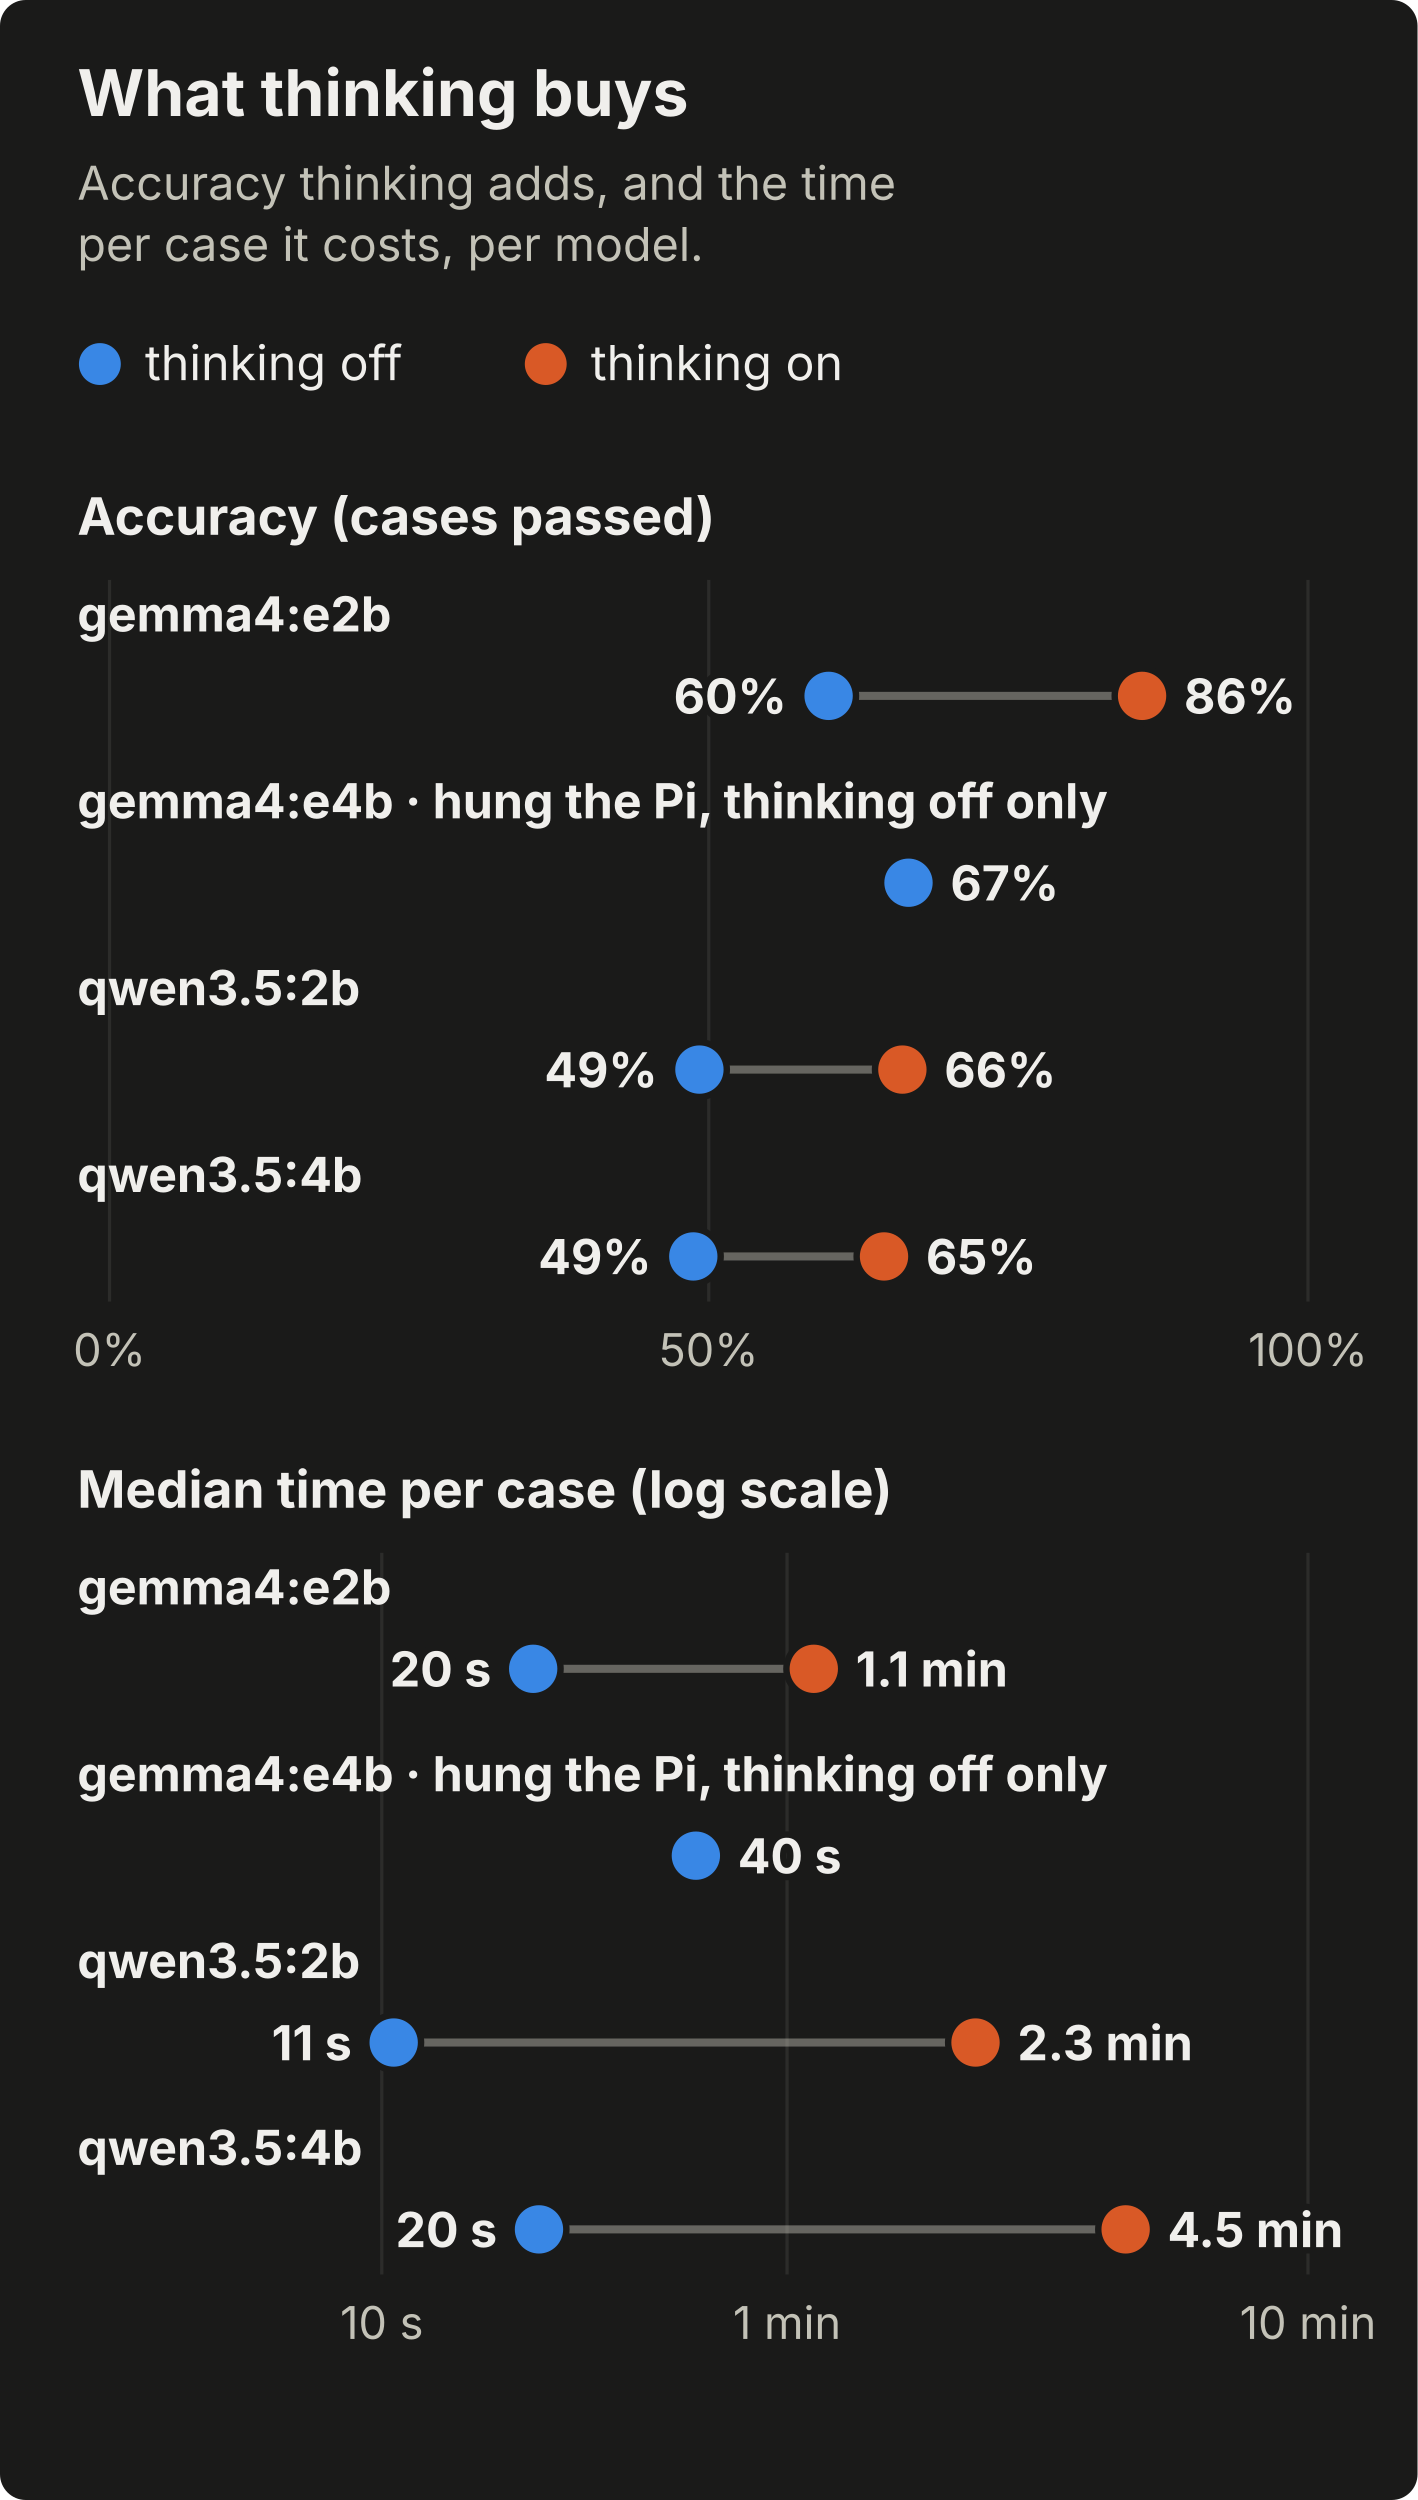
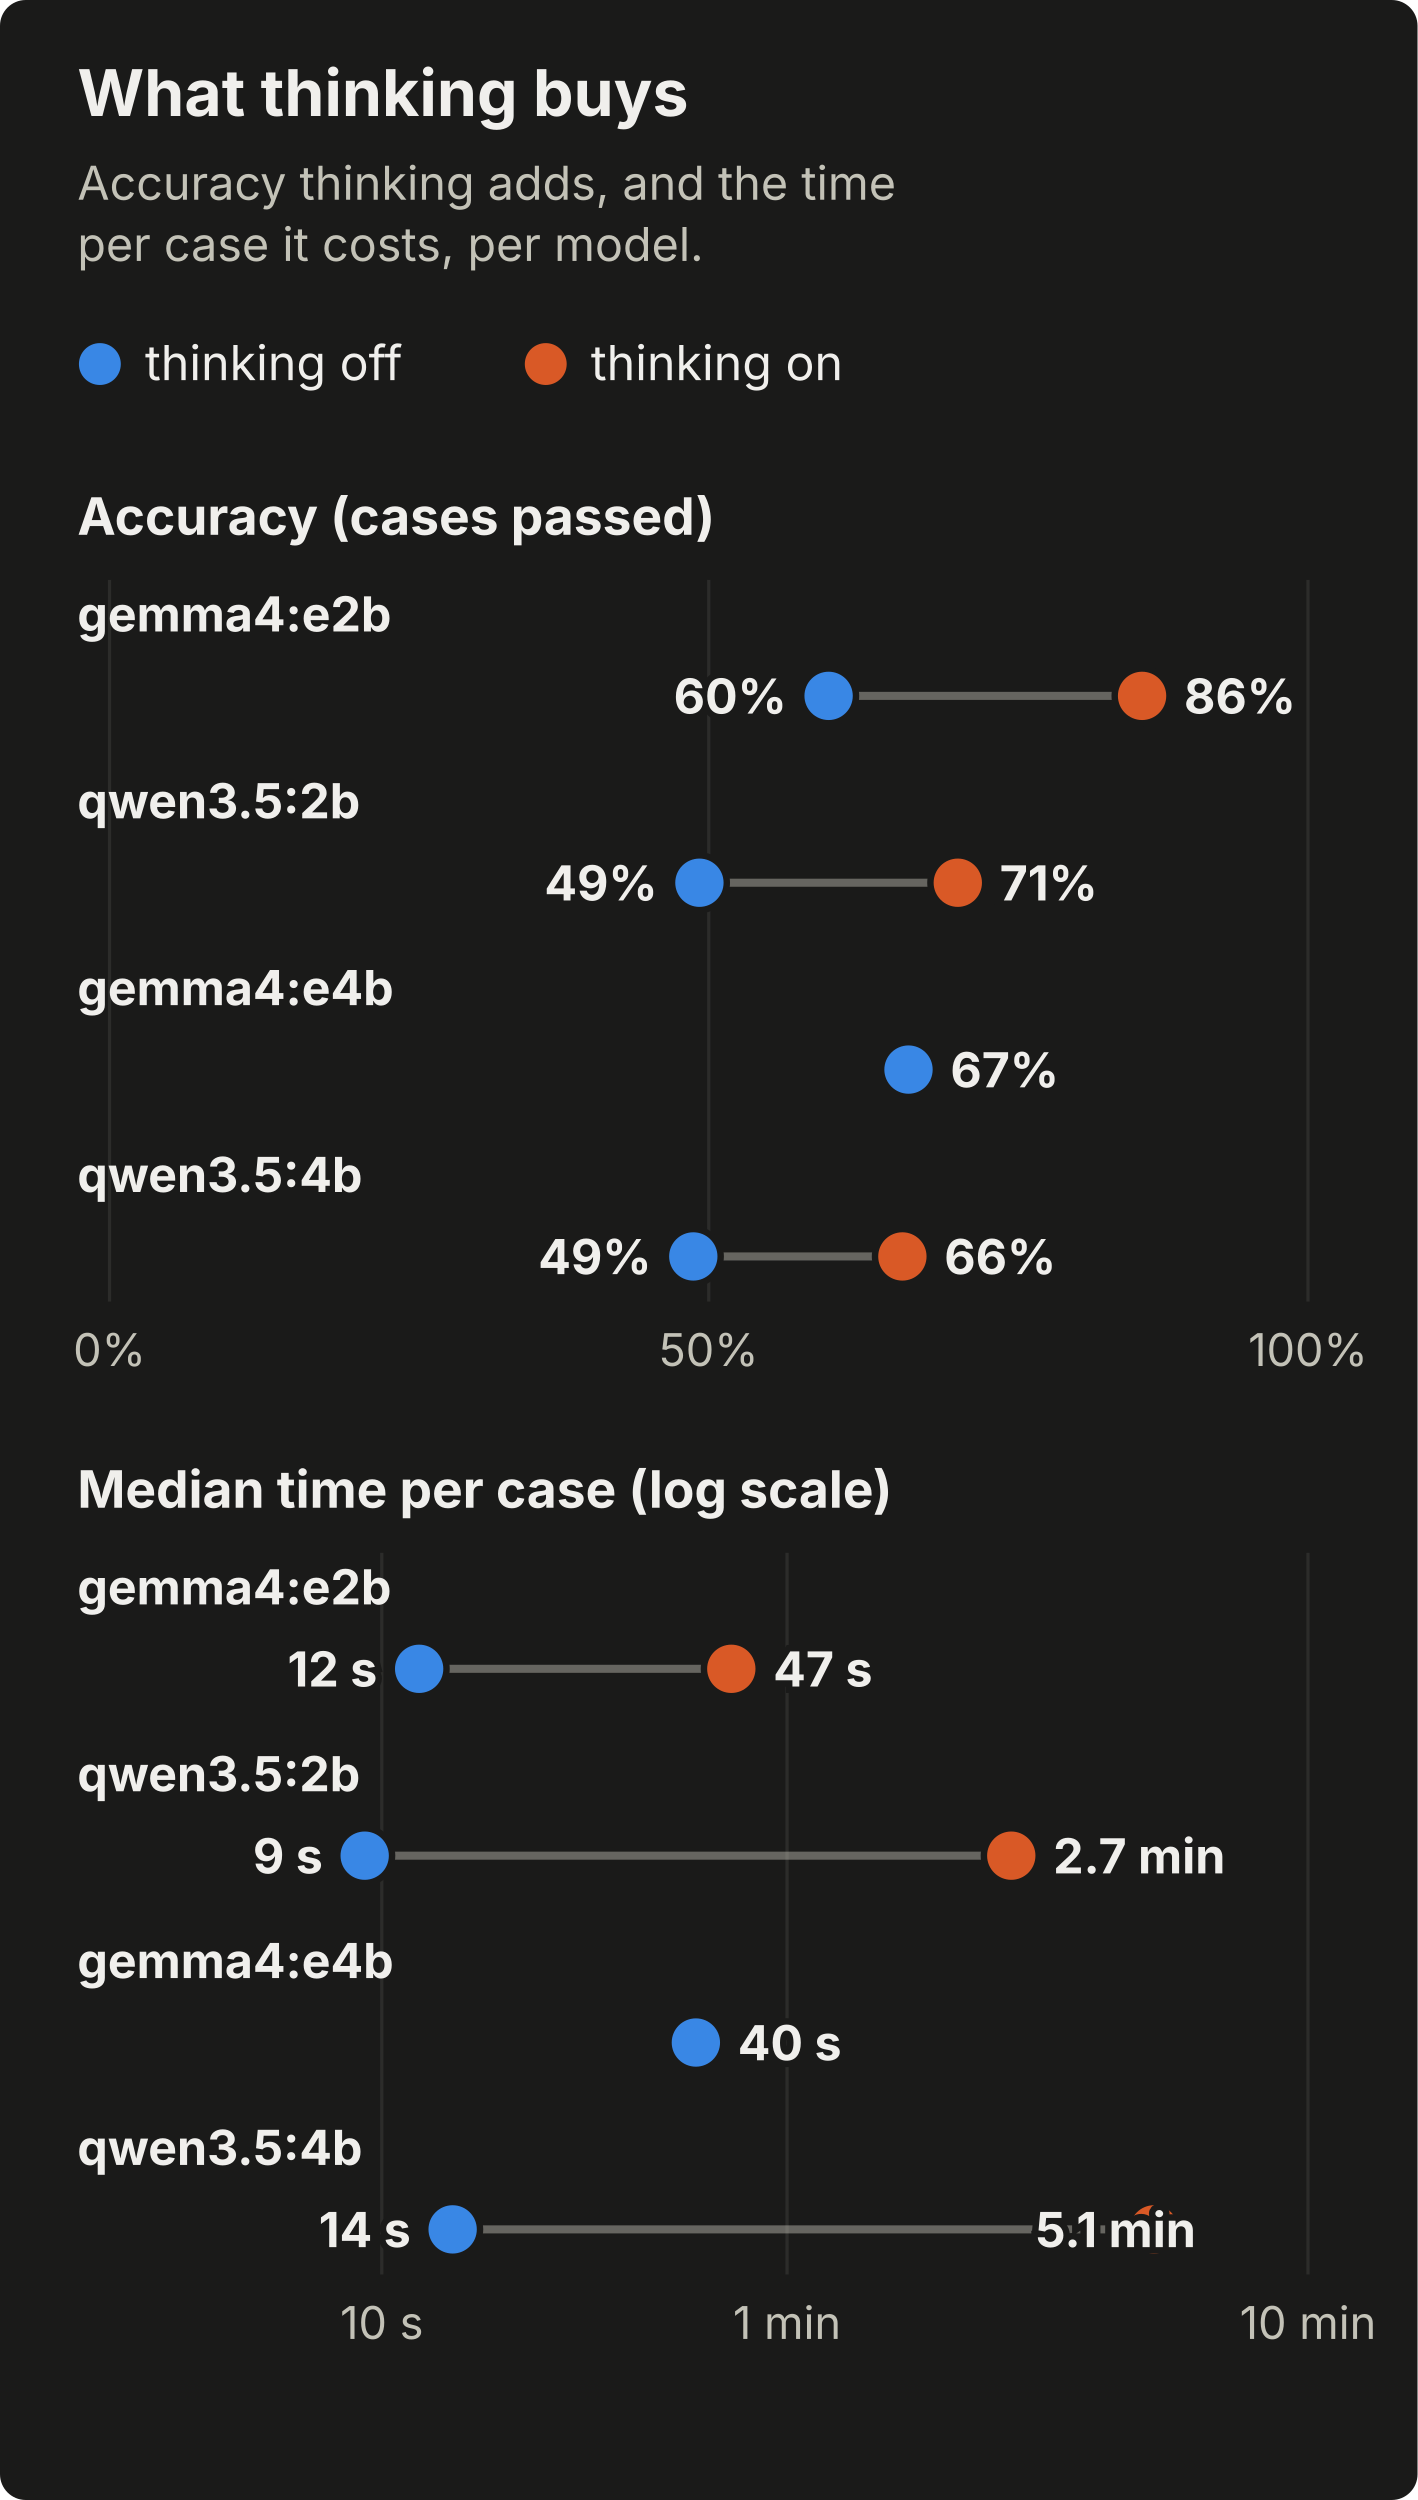
<svg xmlns="http://www.w3.org/2000/svg" width="440" height="776" viewBox="0 0 440 776" role="img" aria-label="What thinking buys">
  <rect width="440" height="776" rx="8" fill="#1a1a19" />
  <text x="24.0" y="36.0" font-size="20" font-weight="700" text-anchor="start" fill="#f0efec" font-family="system-ui, -apple-system, Segoe UI, sans-serif">What thinking buys</text>
  <text x="24.0" y="62.0" font-size="14.5" font-weight="normal" text-anchor="start" fill="#c3c2b7" font-family="system-ui, -apple-system, Segoe UI, sans-serif">Accuracy thinking adds, and the time</text>
  <text x="24.0" y="81.0" font-size="14.5" font-weight="normal" text-anchor="start" fill="#c3c2b7" font-family="system-ui, -apple-system, Segoe UI, sans-serif">per case it costs, per model.</text>
  <circle cx="31.0" cy="113.0" r="7.5" fill="#3987e5" stroke="#1a1a19" stroke-width="2" />
  <text x="45.0" y="118.0" font-size="15" font-weight="normal" text-anchor="start" fill="#f0efec" font-family="system-ui, -apple-system, Segoe UI, sans-serif">thinking off</text>
  <circle cx="169.4" cy="113.0" r="7.5" fill="#d95926" stroke="#1a1a19" stroke-width="2" />
  <text x="183.4" y="118.0" font-size="15" font-weight="normal" text-anchor="start" fill="#f0efec" font-family="system-ui, -apple-system, Segoe UI, sans-serif">thinking on</text>
  <text x="24.0" y="166.0" font-size="16" font-weight="700" text-anchor="start" fill="#f0efec" font-family="system-ui, -apple-system, Segoe UI, sans-serif">Accuracy (cases passed)</text>
  <line x1="34.0" y1="180.0" x2="34.0" y2="404.0" stroke="#2c2c2a" stroke-width="1" />
  <text x="34.0" y="424.0" font-size="14" font-weight="normal" text-anchor="middle" fill="#c3c2b7" font-family="system-ui, -apple-system, Segoe UI, sans-serif">0%</text>
  <line x1="220.0" y1="180.0" x2="220.0" y2="404.0" stroke="#2c2c2a" stroke-width="1" />
  <text x="220.0" y="424.0" font-size="14" font-weight="normal" text-anchor="middle" fill="#c3c2b7" font-family="system-ui, -apple-system, Segoe UI, sans-serif">50%</text>
  <line x1="406.0" y1="180.0" x2="406.0" y2="404.0" stroke="#2c2c2a" stroke-width="1" />
  <text x="406.0" y="424.0" font-size="14" font-weight="normal" text-anchor="middle" fill="#c3c2b7" font-family="system-ui, -apple-system, Segoe UI, sans-serif">100%</text>
  <text x="24.0" y="196.0" font-size="15" font-weight="700" text-anchor="start" fill="#f0efec" font-family="system-ui, -apple-system, Segoe UI, sans-serif">gemma4:e2b</text>
  <line x1="257.2" y1="216.0" x2="354.5" y2="216.0" stroke="#c3c2b7" stroke-width="2.5" stroke-opacity="0.45" />
  <circle cx="257.2" cy="216.0" r="8.5" fill="#3987e5" stroke="#1a1a19" stroke-width="2" />
  <circle cx="354.5" cy="216.0" r="8.5" fill="#d95926" stroke="#1a1a19" stroke-width="2" />
  <text x="244.2" y="221.5" font-size="15" font-weight="700" text-anchor="end" fill="#f0efec" stroke="#1a1a19" stroke-width="4" paint-order="stroke" font-family="system-ui, -apple-system, Segoe UI, sans-serif">60%</text>
  <text x="367.5" y="221.5" font-size="15" font-weight="700" text-anchor="start" fill="#f0efec" stroke="#1a1a19" stroke-width="4" paint-order="stroke" font-family="system-ui, -apple-system, Segoe UI, sans-serif">86%</text>
-   <text x="24.0" y="254.0" font-size="15" font-weight="700" text-anchor="start" fill="#f0efec" font-family="system-ui, -apple-system, Segoe UI, sans-serif">gemma4:e4b  · hung the Pi, thinking off only</text>
-   <circle cx="282.0" cy="274.0" r="8.5" fill="#3987e5" stroke="#1a1a19" stroke-width="2" />
-   <text x="295.0" y="279.5" font-size="15" font-weight="700" text-anchor="start" fill="#f0efec" stroke="#1a1a19" stroke-width="4" paint-order="stroke" font-family="system-ui, -apple-system, Segoe UI, sans-serif">67%</text>
-   <text x="24.0" y="312.0" font-size="15" font-weight="700" text-anchor="start" fill="#f0efec" font-family="system-ui, -apple-system, Segoe UI, sans-serif">qwen3.5:2b</text>
-   <line x1="217.1" y1="332.0" x2="280.1" y2="332.0" stroke="#c3c2b7" stroke-width="2.5" stroke-opacity="0.45" />
-   <circle cx="217.1" cy="332.0" r="8.5" fill="#3987e5" stroke="#1a1a19" stroke-width="2" />
-   <circle cx="280.1" cy="332.0" r="8.5" fill="#d95926" stroke="#1a1a19" stroke-width="2" />
-   <text x="204.1" y="337.5" font-size="15" font-weight="700" text-anchor="end" fill="#f0efec" stroke="#1a1a19" stroke-width="4" paint-order="stroke" font-family="system-ui, -apple-system, Segoe UI, sans-serif">49%</text>
-   <text x="293.1" y="337.5" font-size="15" font-weight="700" text-anchor="start" fill="#f0efec" stroke="#1a1a19" stroke-width="4" paint-order="stroke" font-family="system-ui, -apple-system, Segoe UI, sans-serif">66%</text>
+   <text x="24.0" y="254.0" font-size="15" font-weight="700" text-anchor="start" fill="#f0efec" font-family="system-ui, -apple-system, Segoe UI, sans-serif">qwen3.5:2b</text>
+   <line x1="217.1" y1="274.0" x2="297.3" y2="274.0" stroke="#c3c2b7" stroke-width="2.5" stroke-opacity="0.45" />
+   <circle cx="217.1" cy="274.0" r="8.5" fill="#3987e5" stroke="#1a1a19" stroke-width="2" />
+   <circle cx="297.3" cy="274.0" r="8.5" fill="#d95926" stroke="#1a1a19" stroke-width="2" />
+   <text x="204.1" y="279.5" font-size="15" font-weight="700" text-anchor="end" fill="#f0efec" stroke="#1a1a19" stroke-width="4" paint-order="stroke" font-family="system-ui, -apple-system, Segoe UI, sans-serif">49%</text>
+   <text x="310.3" y="279.5" font-size="15" font-weight="700" text-anchor="start" fill="#f0efec" stroke="#1a1a19" stroke-width="4" paint-order="stroke" font-family="system-ui, -apple-system, Segoe UI, sans-serif">71%</text>
+   <text x="24.0" y="312.0" font-size="15" font-weight="700" text-anchor="start" fill="#f0efec" font-family="system-ui, -apple-system, Segoe UI, sans-serif">gemma4:e4b</text>
+   <circle cx="282.0" cy="332.0" r="8.5" fill="#3987e5" stroke="#1a1a19" stroke-width="2" />
+   <text x="295.0" y="337.5" font-size="15" font-weight="700" text-anchor="start" fill="#f0efec" stroke="#1a1a19" stroke-width="4" paint-order="stroke" font-family="system-ui, -apple-system, Segoe UI, sans-serif">67%</text>
  <text x="24.0" y="370.0" font-size="15" font-weight="700" text-anchor="start" fill="#f0efec" font-family="system-ui, -apple-system, Segoe UI, sans-serif">qwen3.5:4b</text>
-   <line x1="215.2" y1="390.0" x2="274.4" y2="390.0" stroke="#c3c2b7" stroke-width="2.5" stroke-opacity="0.45" />
+   <line x1="215.2" y1="390.0" x2="280.1" y2="390.0" stroke="#c3c2b7" stroke-width="2.5" stroke-opacity="0.45" />
  <circle cx="215.2" cy="390.0" r="8.5" fill="#3987e5" stroke="#1a1a19" stroke-width="2" />
-   <circle cx="274.4" cy="390.0" r="8.5" fill="#d95926" stroke="#1a1a19" stroke-width="2" />
+   <circle cx="280.1" cy="390.0" r="8.5" fill="#d95926" stroke="#1a1a19" stroke-width="2" />
  <text x="202.2" y="395.5" font-size="15" font-weight="700" text-anchor="end" fill="#f0efec" stroke="#1a1a19" stroke-width="4" paint-order="stroke" font-family="system-ui, -apple-system, Segoe UI, sans-serif">49%</text>
-   <text x="287.4" y="395.5" font-size="15" font-weight="700" text-anchor="start" fill="#f0efec" stroke="#1a1a19" stroke-width="4" paint-order="stroke" font-family="system-ui, -apple-system, Segoe UI, sans-serif">65%</text>
+   <text x="293.1" y="395.5" font-size="15" font-weight="700" text-anchor="start" fill="#f0efec" stroke="#1a1a19" stroke-width="4" paint-order="stroke" font-family="system-ui, -apple-system, Segoe UI, sans-serif">66%</text>
  <text x="24.0" y="468.0" font-size="16" font-weight="700" text-anchor="start" fill="#f0efec" font-family="system-ui, -apple-system, Segoe UI, sans-serif">Median time per case (log scale)</text>
  <line x1="118.5" y1="482.0" x2="118.5" y2="706.0" stroke="#2c2c2a" stroke-width="1" />
  <text x="118.5" y="726.0" font-size="14" font-weight="normal" text-anchor="middle" fill="#c3c2b7" font-family="system-ui, -apple-system, Segoe UI, sans-serif">10 s</text>
  <line x1="244.3" y1="482.0" x2="244.3" y2="706.0" stroke="#2c2c2a" stroke-width="1" />
  <text x="244.3" y="726.0" font-size="14" font-weight="normal" text-anchor="middle" fill="#c3c2b7" font-family="system-ui, -apple-system, Segoe UI, sans-serif">1 min</text>
  <line x1="406.0" y1="482.0" x2="406.0" y2="706.0" stroke="#2c2c2a" stroke-width="1" />
  <text x="406.0" y="726.0" font-size="14" font-weight="normal" text-anchor="middle" fill="#c3c2b7" font-family="system-ui, -apple-system, Segoe UI, sans-serif">10 min</text>
  <text x="24.0" y="498.0" font-size="15" font-weight="700" text-anchor="start" fill="#f0efec" font-family="system-ui, -apple-system, Segoe UI, sans-serif">gemma4:e2b</text>
-   <line x1="165.5" y1="518.0" x2="252.6" y2="518.0" stroke="#c3c2b7" stroke-width="2.5" stroke-opacity="0.45" />
-   <circle cx="165.5" cy="518.0" r="8.5" fill="#3987e5" stroke="#1a1a19" stroke-width="2" />
-   <circle cx="252.6" cy="518.0" r="8.5" fill="#d95926" stroke="#1a1a19" stroke-width="2" />
-   <text x="152.5" y="523.5" font-size="15" font-weight="700" text-anchor="end" fill="#f0efec" stroke="#1a1a19" stroke-width="4" paint-order="stroke" font-family="system-ui, -apple-system, Segoe UI, sans-serif">20 s</text>
-   <text x="265.6" y="523.5" font-size="15" font-weight="700" text-anchor="start" fill="#f0efec" stroke="#1a1a19" stroke-width="4" paint-order="stroke" font-family="system-ui, -apple-system, Segoe UI, sans-serif">1.1 min</text>
-   <text x="24.0" y="556.0" font-size="15" font-weight="700" text-anchor="start" fill="#f0efec" font-family="system-ui, -apple-system, Segoe UI, sans-serif">gemma4:e4b  · hung the Pi, thinking off only</text>
-   <circle cx="216.0" cy="576.0" r="8.5" fill="#3987e5" stroke="#1a1a19" stroke-width="2" />
-   <text x="229.0" y="581.5" font-size="15" font-weight="700" text-anchor="start" fill="#f0efec" stroke="#1a1a19" stroke-width="4" paint-order="stroke" font-family="system-ui, -apple-system, Segoe UI, sans-serif">40 s</text>
-   <text x="24.0" y="614.0" font-size="15" font-weight="700" text-anchor="start" fill="#f0efec" font-family="system-ui, -apple-system, Segoe UI, sans-serif">qwen3.5:2b</text>
-   <line x1="122.2" y1="634.0" x2="302.8" y2="634.0" stroke="#c3c2b7" stroke-width="2.5" stroke-opacity="0.45" />
-   <circle cx="122.2" cy="634.0" r="8.5" fill="#3987e5" stroke="#1a1a19" stroke-width="2" />
-   <circle cx="302.8" cy="634.0" r="8.5" fill="#d95926" stroke="#1a1a19" stroke-width="2" />
-   <text x="109.2" y="639.5" font-size="15" font-weight="700" text-anchor="end" fill="#f0efec" stroke="#1a1a19" stroke-width="4" paint-order="stroke" font-family="system-ui, -apple-system, Segoe UI, sans-serif">11 s</text>
-   <text x="315.8" y="639.5" font-size="15" font-weight="700" text-anchor="start" fill="#f0efec" stroke="#1a1a19" stroke-width="4" paint-order="stroke" font-family="system-ui, -apple-system, Segoe UI, sans-serif">2.3 min</text>
+   <line x1="130.1" y1="518.0" x2="227.0" y2="518.0" stroke="#c3c2b7" stroke-width="2.5" stroke-opacity="0.45" />
+   <circle cx="130.1" cy="518.0" r="8.5" fill="#3987e5" stroke="#1a1a19" stroke-width="2" />
+   <circle cx="227.0" cy="518.0" r="8.5" fill="#d95926" stroke="#1a1a19" stroke-width="2" />
+   <text x="117.1" y="523.5" font-size="15" font-weight="700" text-anchor="end" fill="#f0efec" stroke="#1a1a19" stroke-width="4" paint-order="stroke" font-family="system-ui, -apple-system, Segoe UI, sans-serif">12 s</text>
+   <text x="240.0" y="523.5" font-size="15" font-weight="700" text-anchor="start" fill="#f0efec" stroke="#1a1a19" stroke-width="4" paint-order="stroke" font-family="system-ui, -apple-system, Segoe UI, sans-serif">47 s</text>
+   <text x="24.0" y="556.0" font-size="15" font-weight="700" text-anchor="start" fill="#f0efec" font-family="system-ui, -apple-system, Segoe UI, sans-serif">qwen3.5:2b</text>
+   <line x1="113.2" y1="576.0" x2="313.9" y2="576.0" stroke="#c3c2b7" stroke-width="2.5" stroke-opacity="0.45" />
+   <circle cx="113.2" cy="576.0" r="8.5" fill="#3987e5" stroke="#1a1a19" stroke-width="2" />
+   <circle cx="313.9" cy="576.0" r="8.5" fill="#d95926" stroke="#1a1a19" stroke-width="2" />
+   <text x="100.2" y="581.5" font-size="15" font-weight="700" text-anchor="end" fill="#f0efec" stroke="#1a1a19" stroke-width="4" paint-order="stroke" font-family="system-ui, -apple-system, Segoe UI, sans-serif">9 s</text>
+   <text x="326.9" y="581.5" font-size="15" font-weight="700" text-anchor="start" fill="#f0efec" stroke="#1a1a19" stroke-width="4" paint-order="stroke" font-family="system-ui, -apple-system, Segoe UI, sans-serif">2.7 min</text>
+   <text x="24.0" y="614.0" font-size="15" font-weight="700" text-anchor="start" fill="#f0efec" font-family="system-ui, -apple-system, Segoe UI, sans-serif">gemma4:e4b</text>
+   <circle cx="216.0" cy="634.0" r="8.5" fill="#3987e5" stroke="#1a1a19" stroke-width="2" />
+   <text x="229.0" y="639.5" font-size="15" font-weight="700" text-anchor="start" fill="#f0efec" stroke="#1a1a19" stroke-width="4" paint-order="stroke" font-family="system-ui, -apple-system, Segoe UI, sans-serif">40 s</text>
  <text x="24.0" y="672.0" font-size="15" font-weight="700" text-anchor="start" fill="#f0efec" font-family="system-ui, -apple-system, Segoe UI, sans-serif">qwen3.5:4b</text>
-   <line x1="167.3" y1="692.0" x2="349.4" y2="692.0" stroke="#c3c2b7" stroke-width="2.5" stroke-opacity="0.45" />
-   <circle cx="167.3" cy="692.0" r="8.5" fill="#3987e5" stroke="#1a1a19" stroke-width="2" />
-   <circle cx="349.4" cy="692.0" r="8.5" fill="#d95926" stroke="#1a1a19" stroke-width="2" />
-   <text x="154.3" y="697.5" font-size="15" font-weight="700" text-anchor="end" fill="#f0efec" stroke="#1a1a19" stroke-width="4" paint-order="stroke" font-family="system-ui, -apple-system, Segoe UI, sans-serif">20 s</text>
-   <text x="362.4" y="697.5" font-size="15" font-weight="700" text-anchor="start" fill="#f0efec" stroke="#1a1a19" stroke-width="4" paint-order="stroke" font-family="system-ui, -apple-system, Segoe UI, sans-serif">4.5 min</text>
+   <line x1="140.5" y1="692.0" x2="358.2" y2="692.0" stroke="#c3c2b7" stroke-width="2.5" stroke-opacity="0.45" />
+   <circle cx="140.5" cy="692.0" r="8.5" fill="#3987e5" stroke="#1a1a19" stroke-width="2" />
+   <circle cx="358.2" cy="692.0" r="8.5" fill="#d95926" stroke="#1a1a19" stroke-width="2" />
+   <text x="127.5" y="697.5" font-size="15" font-weight="700" text-anchor="end" fill="#f0efec" stroke="#1a1a19" stroke-width="4" paint-order="stroke" font-family="system-ui, -apple-system, Segoe UI, sans-serif">14 s</text>
+   <text x="371.2" y="697.5" font-size="15" font-weight="700" text-anchor="end" fill="#f0efec" stroke="#1a1a19" stroke-width="4" paint-order="stroke" font-family="system-ui, -apple-system, Segoe UI, sans-serif">5.1 min</text>
</svg>
